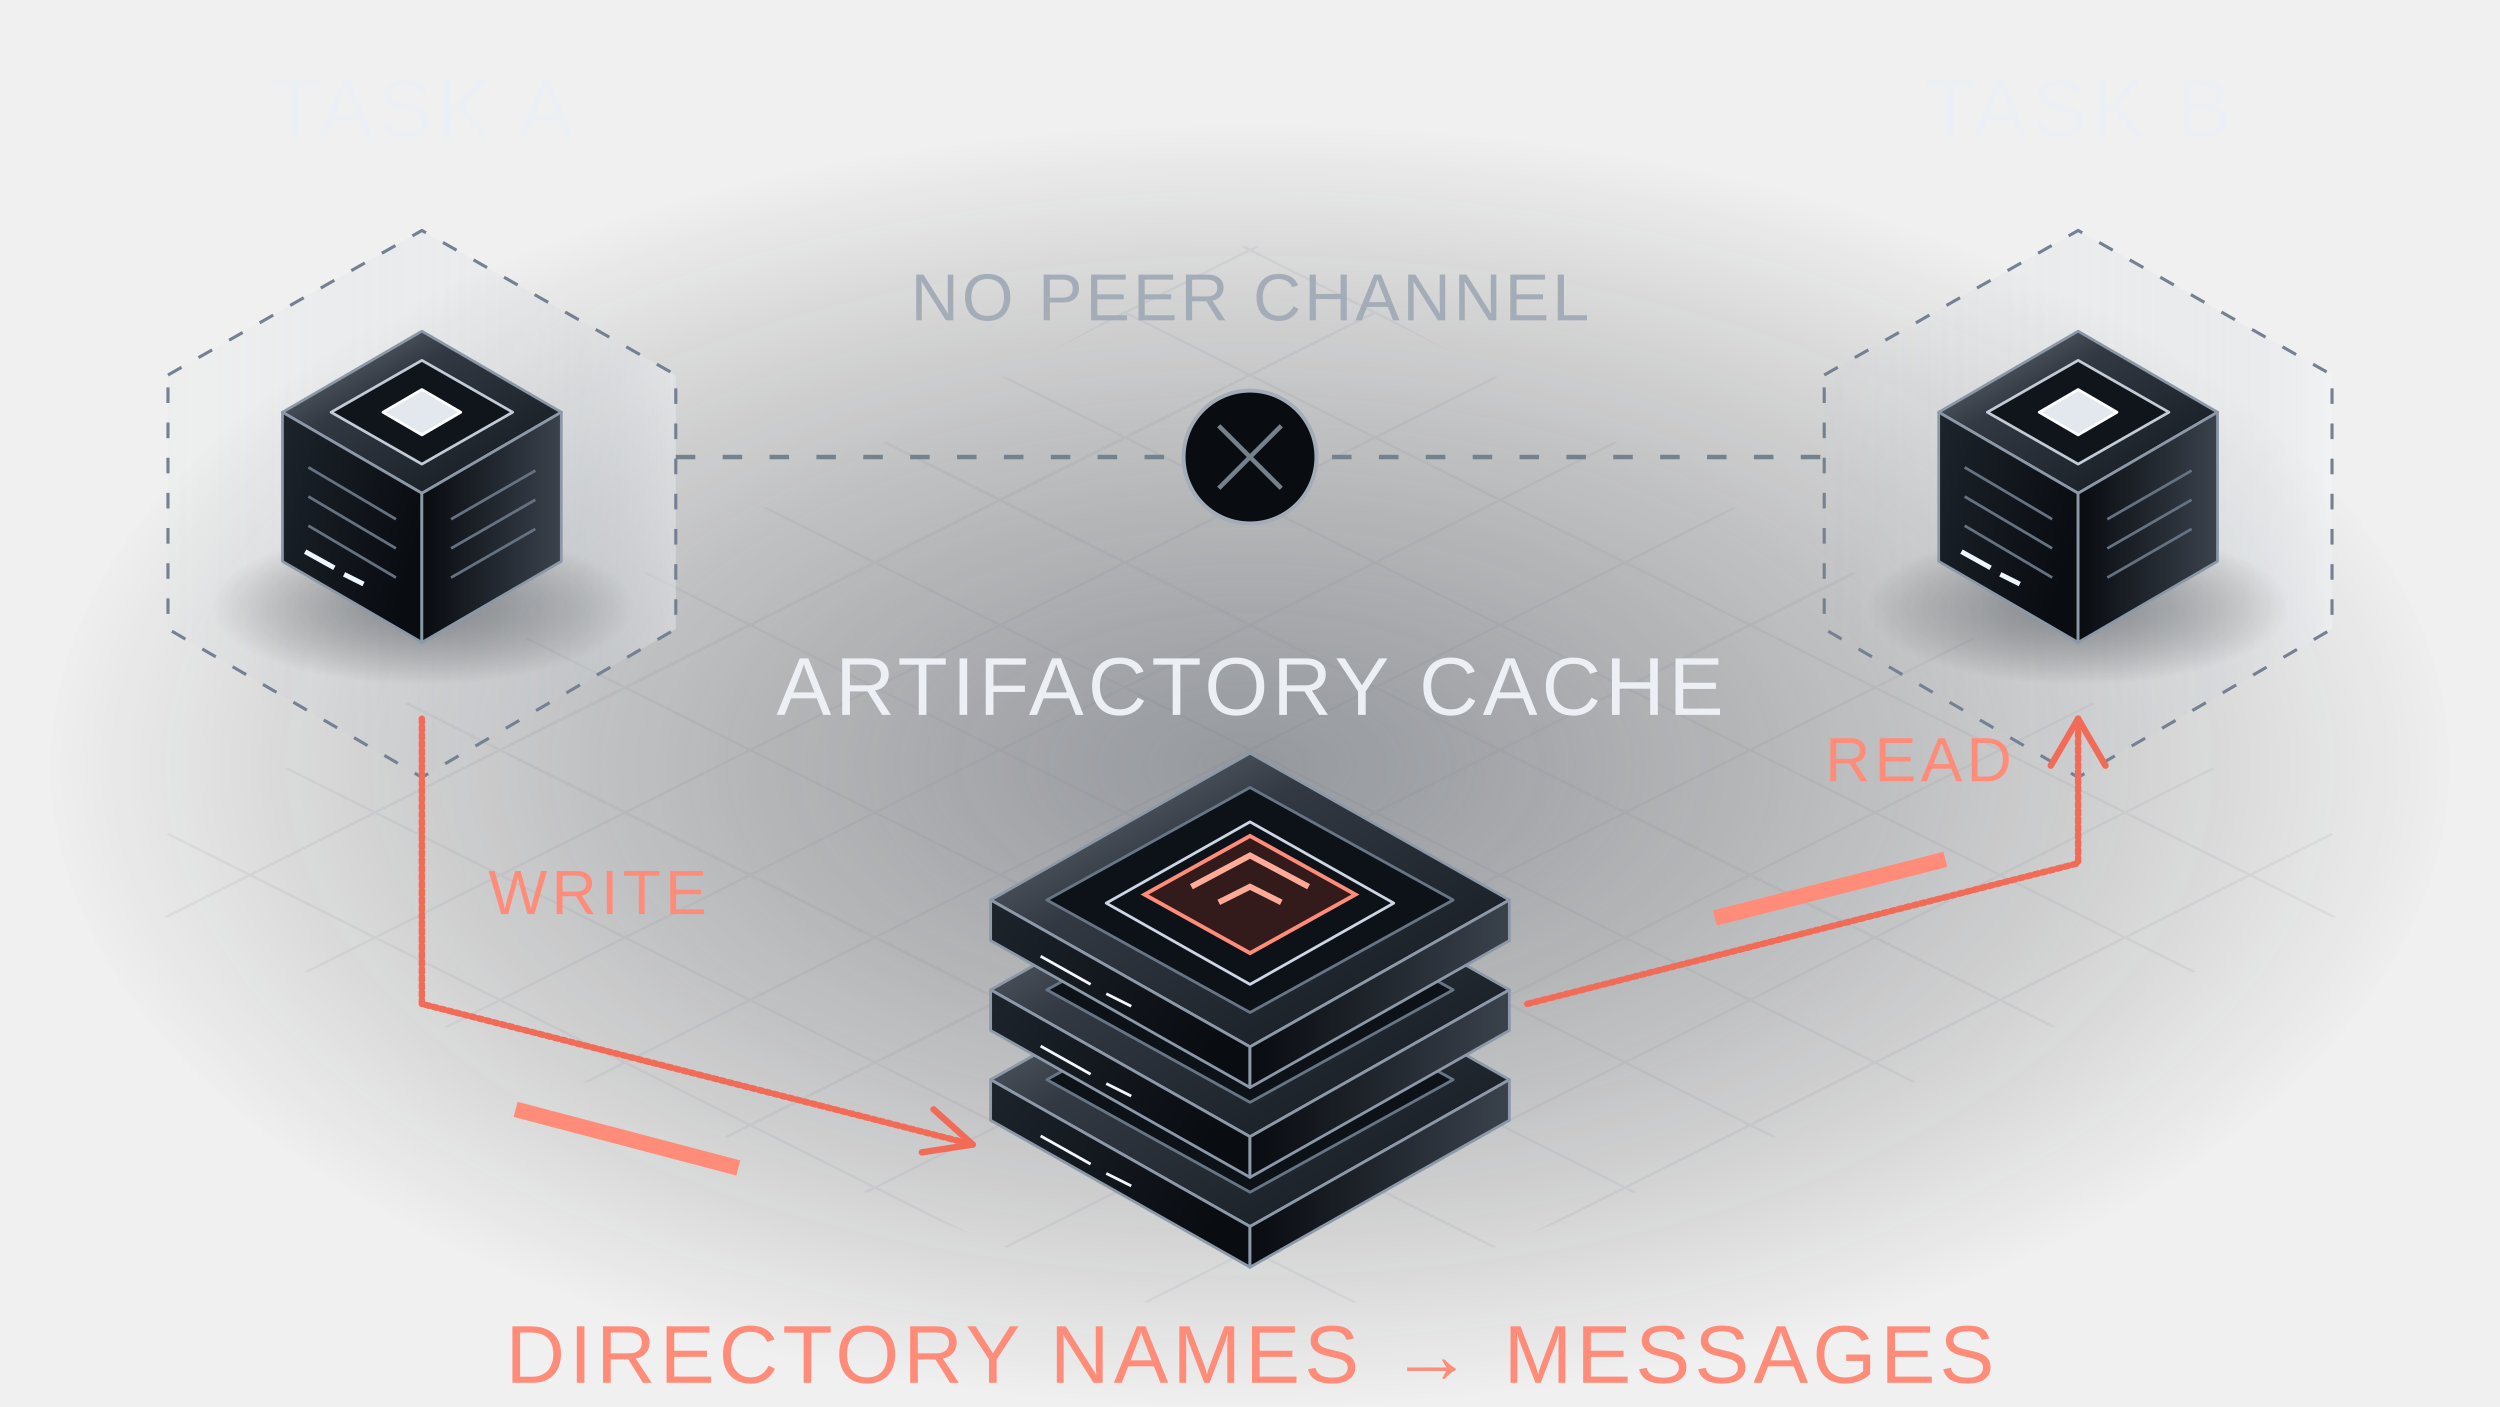
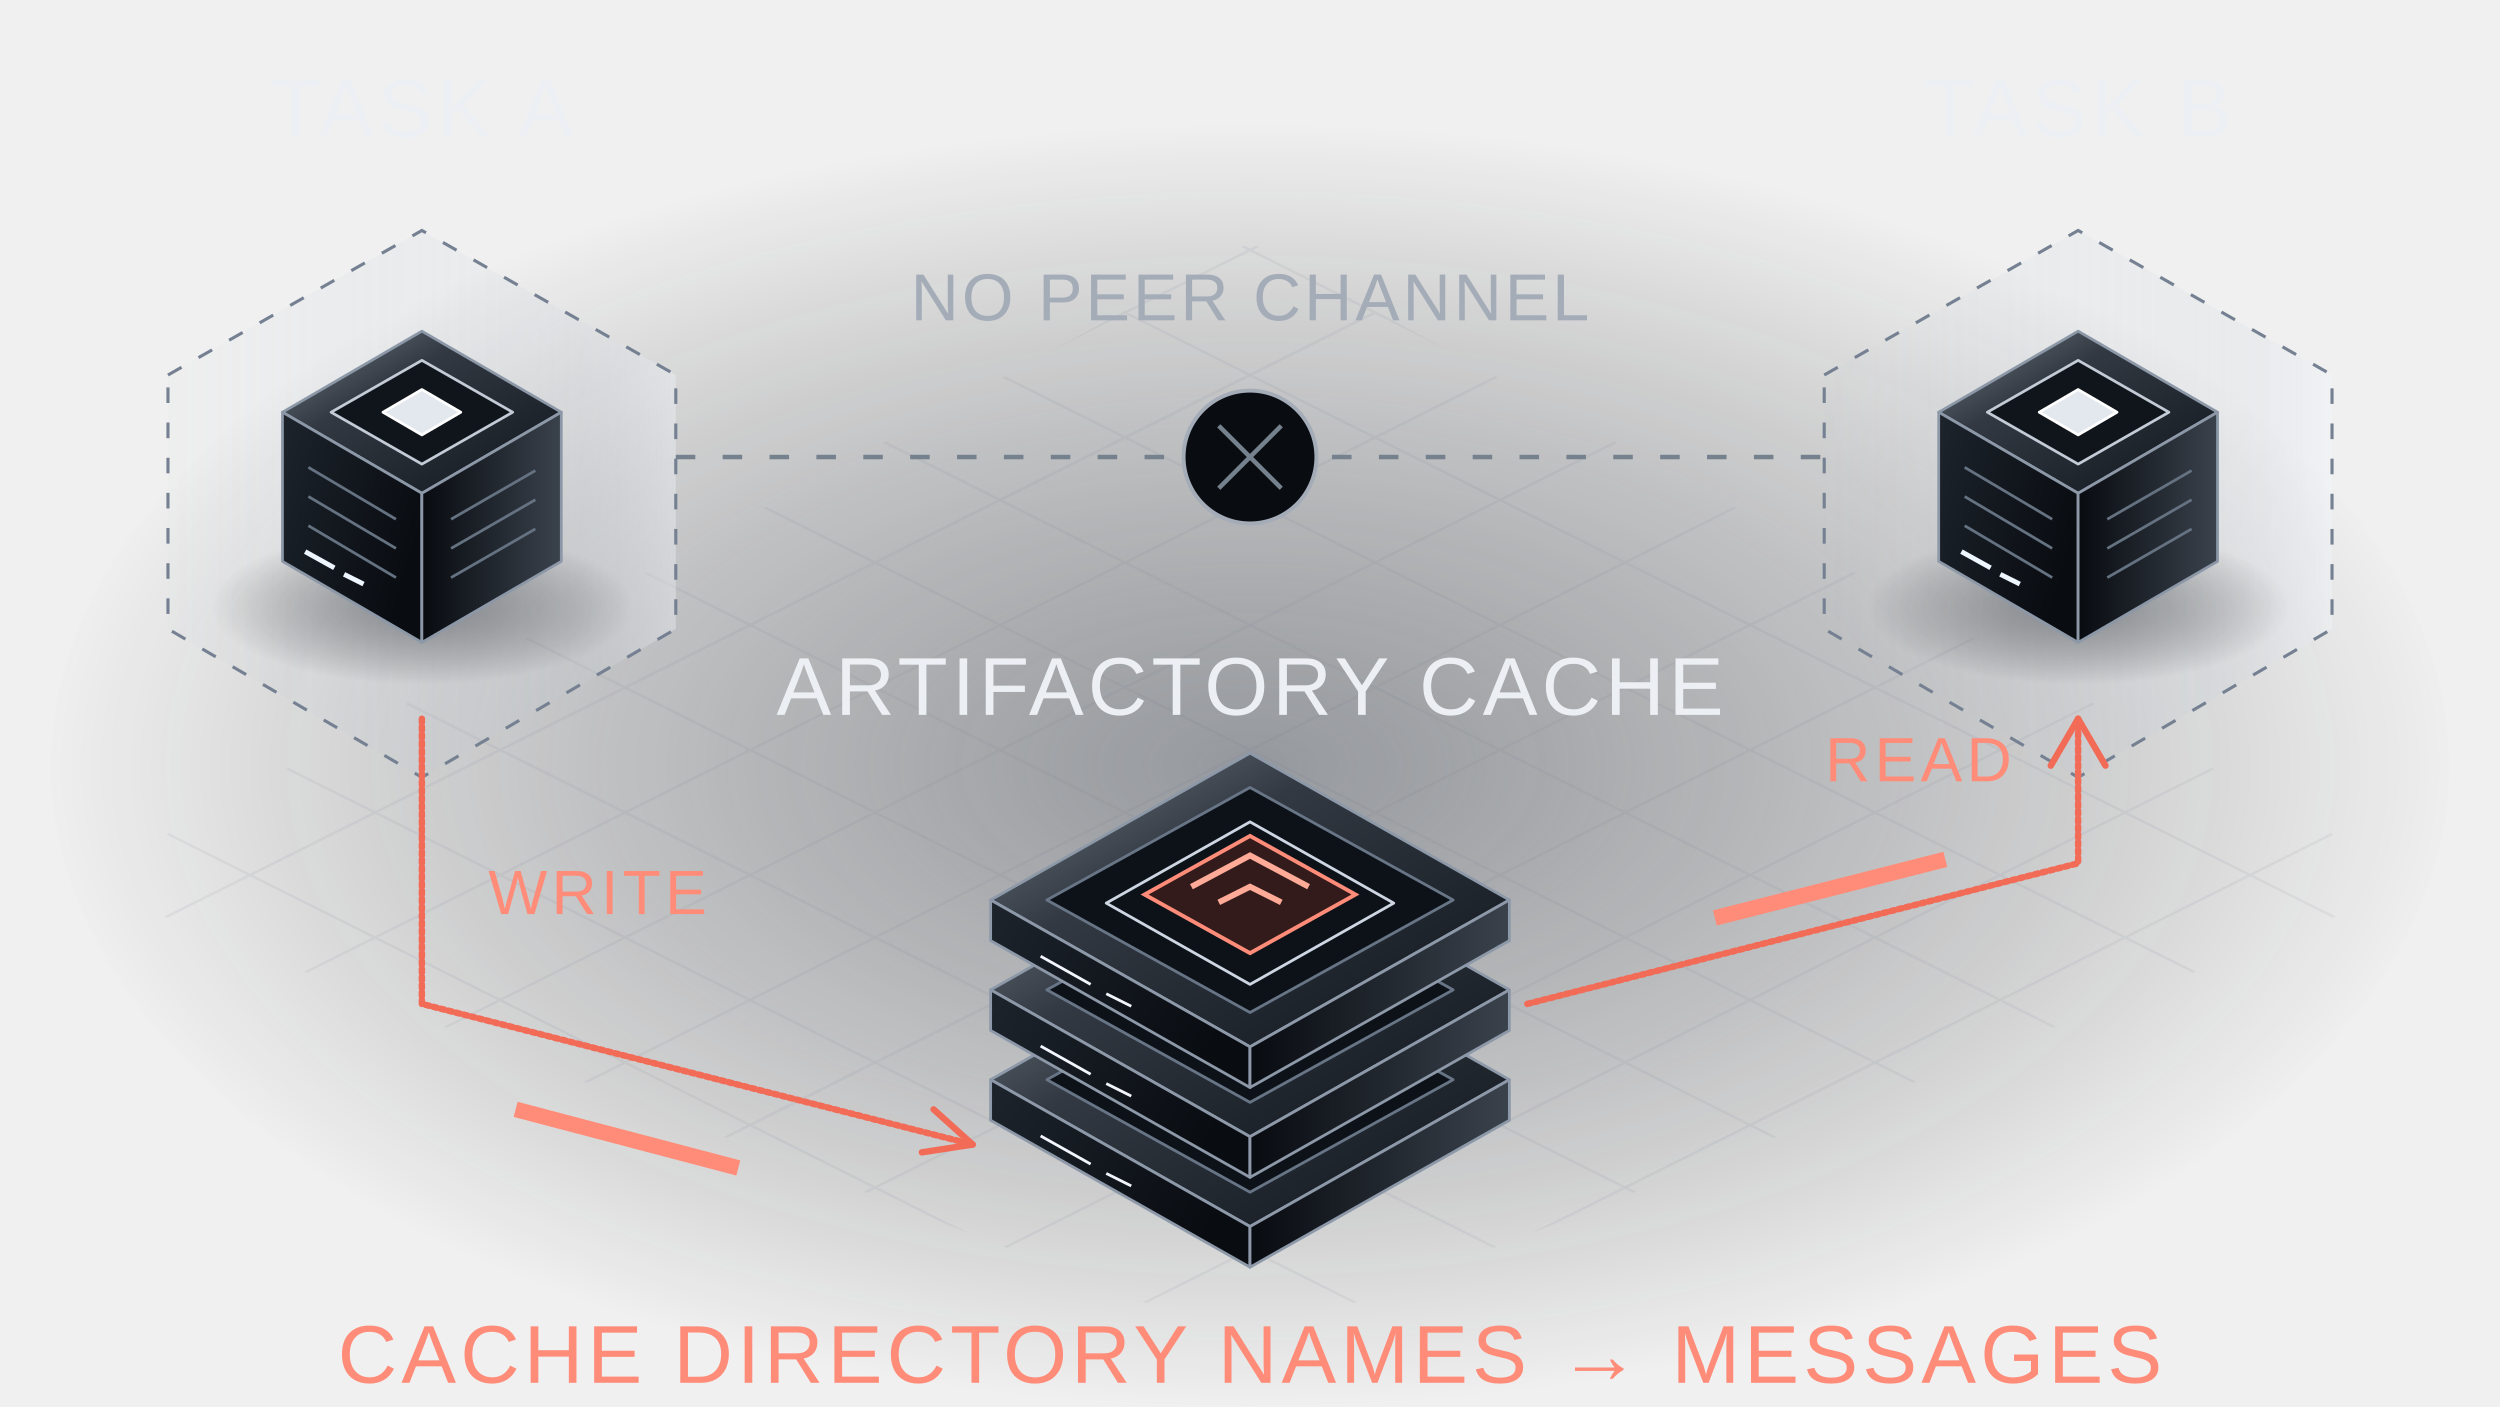
<svg xmlns="http://www.w3.org/2000/svg" width="640" height="360" viewBox="0 0 640 360">
  <defs>
    <radialGradient id="ambient">
      <stop stop-color="#333a45" stop-opacity=".48" />
      <stop offset="1" stop-color="#030406" stop-opacity="0" />
    </radialGradient>
    <linearGradient id="top" x1="0" y1="0" x2="1" y2="1">
      <stop stop-color="#727b86" />
      <stop offset=".35" stop-color="#323942" />
      <stop offset="1" stop-color="#10151c" />
    </linearGradient>
    <linearGradient id="face" x1="0" y1="0" x2="1" y2=".5">
      <stop stop-color="#1d242c" />
      <stop offset="1" stop-color="#090c11" />
    </linearGradient>
    <linearGradient id="edge" x1="0" y1="0" x2="1" y2="0">
      <stop stop-color="#080b10" />
      <stop offset="1" stop-color="#3a424c" />
    </linearGradient>
    <linearGradient id="wall">
      <stop stop-color="#a7b5c4" stop-opacity=".03" />
      <stop offset=".8" stop-color="#c4ceda" stop-opacity=".15" />
      <stop offset="1" stop-color="#f3f6fc" stop-opacity=".36" />
    </linearGradient>
    <pattern id="floor" width="64" height="32" patternUnits="userSpaceOnUse">
      <path d="M0 0 64 32M64 0 0 32" fill="none" stroke="#6f7c8e" stroke-width=".65" opacity=".16" />
    </pattern>
    <symbol id="unit" viewBox="-66 -51 132 130">
      <ellipse cx="0" cy="51" rx="65" ry="24" fill="url(#ambient)" />
      <g stroke="#8c98a7" stroke-width=".85" stroke-linejoin="round">
        <path d="m-43-9 43-25 43 25L0 16Z" fill="url(#top)" />
        <path d="M-43-9 0 16v46l-43-25Z" fill="url(#face)" />
        <path d="M0 16 43-9v46L0 62Z" fill="url(#edge)" />
        <path d="m-28-9 28-16 28 16L0 7Z" fill="#10151b" stroke="#c3cbd6" />
        <path d="m-12-9 12-7 12 7L0-2Z" fill="#e3e8ee" stroke="#fff" />
        <path d="m-35 8 27 16m-27-7 27 16m-27-7 27 16m17-18 26-15m-26 24 26-15m-26 24 26-15" fill="none" stroke="#657282" />
      </g>
      <path d="m-36 34 9 5m3 2 6 3" stroke="#edf5ff" stroke-width="1.5" />
    </symbol>
    <symbol id="deck" viewBox="-100 -54 200 113">
      <g stroke="#8d99a9" stroke-width=".9" stroke-linejoin="round">
        <path d="m-83-2 83-47 83 47L0 45Z" fill="url(#top)" />
        <path d="m-83-2 83 47v13l-83-47Z" fill="url(#face)" />
        <path d="m0 45 83-47v13L0 58Z" fill="url(#edge)" />
        <path d="m-65-2 65-36 65 36L0 34Z" fill="#0d1219" stroke="#677586" />
        <path d="m-46-1 46-26 46 26L0 25Z" fill="none" stroke="#cdd6e2" />
        <path d="m-67 16 16 9m5 3 8 4" stroke="#f2f6fc" />
      </g>
    </symbol>
  </defs>
  <style>
text{font-family:Arial,Helvetica,sans-serif;fill:#ecf0f4;font-size:21px;letter-spacing:1.1px}
.muted{fill:#a4acb8;font-size:17px;letter-spacing:.8px}.small{font-size:16px}.line{fill:none;stroke:#76818e;stroke-width:1.15}.trace{fill:none;stroke:#f0f4f9;stroke-width:1.65;stroke-linecap:round;stroke-linejoin:round}.risk{stroke:#f16b57}.risk-label{fill:#ff8c79}.draw{stroke-dasharray:1;stroke-dashoffset:0;animation:draw 3.8s ease-out both}@keyframes draw{from{stroke-dashoffset:1}to{stroke-dashoffset:0}}@media(prefers-reduced-motion:reduce){.draw{animation:none}}
</style>
  <ellipse cx="320" cy="196" rx="307" ry="165" fill="url(#ambient)" />
  <path d="m20 226 300-164 300 164-300 118Z" fill="url(#floor)" opacity=".6" />
  <text x="108" y="35" text-anchor="middle">TASK A</text>
  <text x="532" y="35" text-anchor="middle">TASK B</text>
  <path d="m43 96 65-37 65 37v65l-65 38-65-38Z" fill="url(#wall)" stroke="#758192" stroke-width=".8" stroke-dasharray="4 5" />
  <path d="m467 96 65-37 65 37v65l-65 38-65-38Z" fill="url(#wall)" stroke="#758192" stroke-width=".8" stroke-dasharray="4 5" />
  <path class="line" d="M173 117h126m42 0h126" stroke-dasharray="5 7" />
  <text x="320" y="82" text-anchor="middle" class="muted">NO PEER CHANNEL</text>
  <circle cx="320" cy="117" r="17" fill="#090c11" stroke="#a4acb8" />
  <path class="line" d="m312 109 16 16m-16 0 16-16" />
  <use href="#unit" x="53.22" y="70.67" width="109.56" height="107.90" />
  <use href="#unit" x="477.22" y="70.67" width="109.56" height="107.90" />
  <path class="trace risk draw" pathLength="1" d="M108 184v73l141 36m142-36 141-36v-37" />
  <path class="trace risk" d="m239 284 10 9-13 2m289-99 7-12 7 12" />
  <text x="125" y="234" class="risk-label small">WRITE</text>
  <text x="515" y="200" text-anchor="end" class="risk-label small">READ</text>
  <text x="320" y="183" text-anchor="middle">ARTIFACTORY CACHE</text>
  <use href="#deck" x="240.00" y="234.80" width="160.00" height="90.40" />
  <use href="#deck" x="240.00" y="211.80" width="160.00" height="90.40" />
  <use href="#deck" x="240.00" y="188.80" width="160.00" height="90.40" />
  <path d="m293 229 27-15 27 15-27 15Z" fill="#331b1b" stroke="#ff8c79" />
  <path d="m305 227 15-8 15 8m-23 4 8-4 8 4" fill="none" stroke="#ffab98" stroke-width="1.5" />
  <path d="m132 284 57 15m250-64 59-15" stroke="#ff8c79" stroke-width="4" />
-   <text x="320" y="354" text-anchor="middle" class="risk-label">DIRECTORY NAMES → MESSAGES</text>
+   <text x="320" y="354" text-anchor="middle" class="risk-label">CACHE DIRECTORY NAMES → MESSAGES</text>
</svg>
